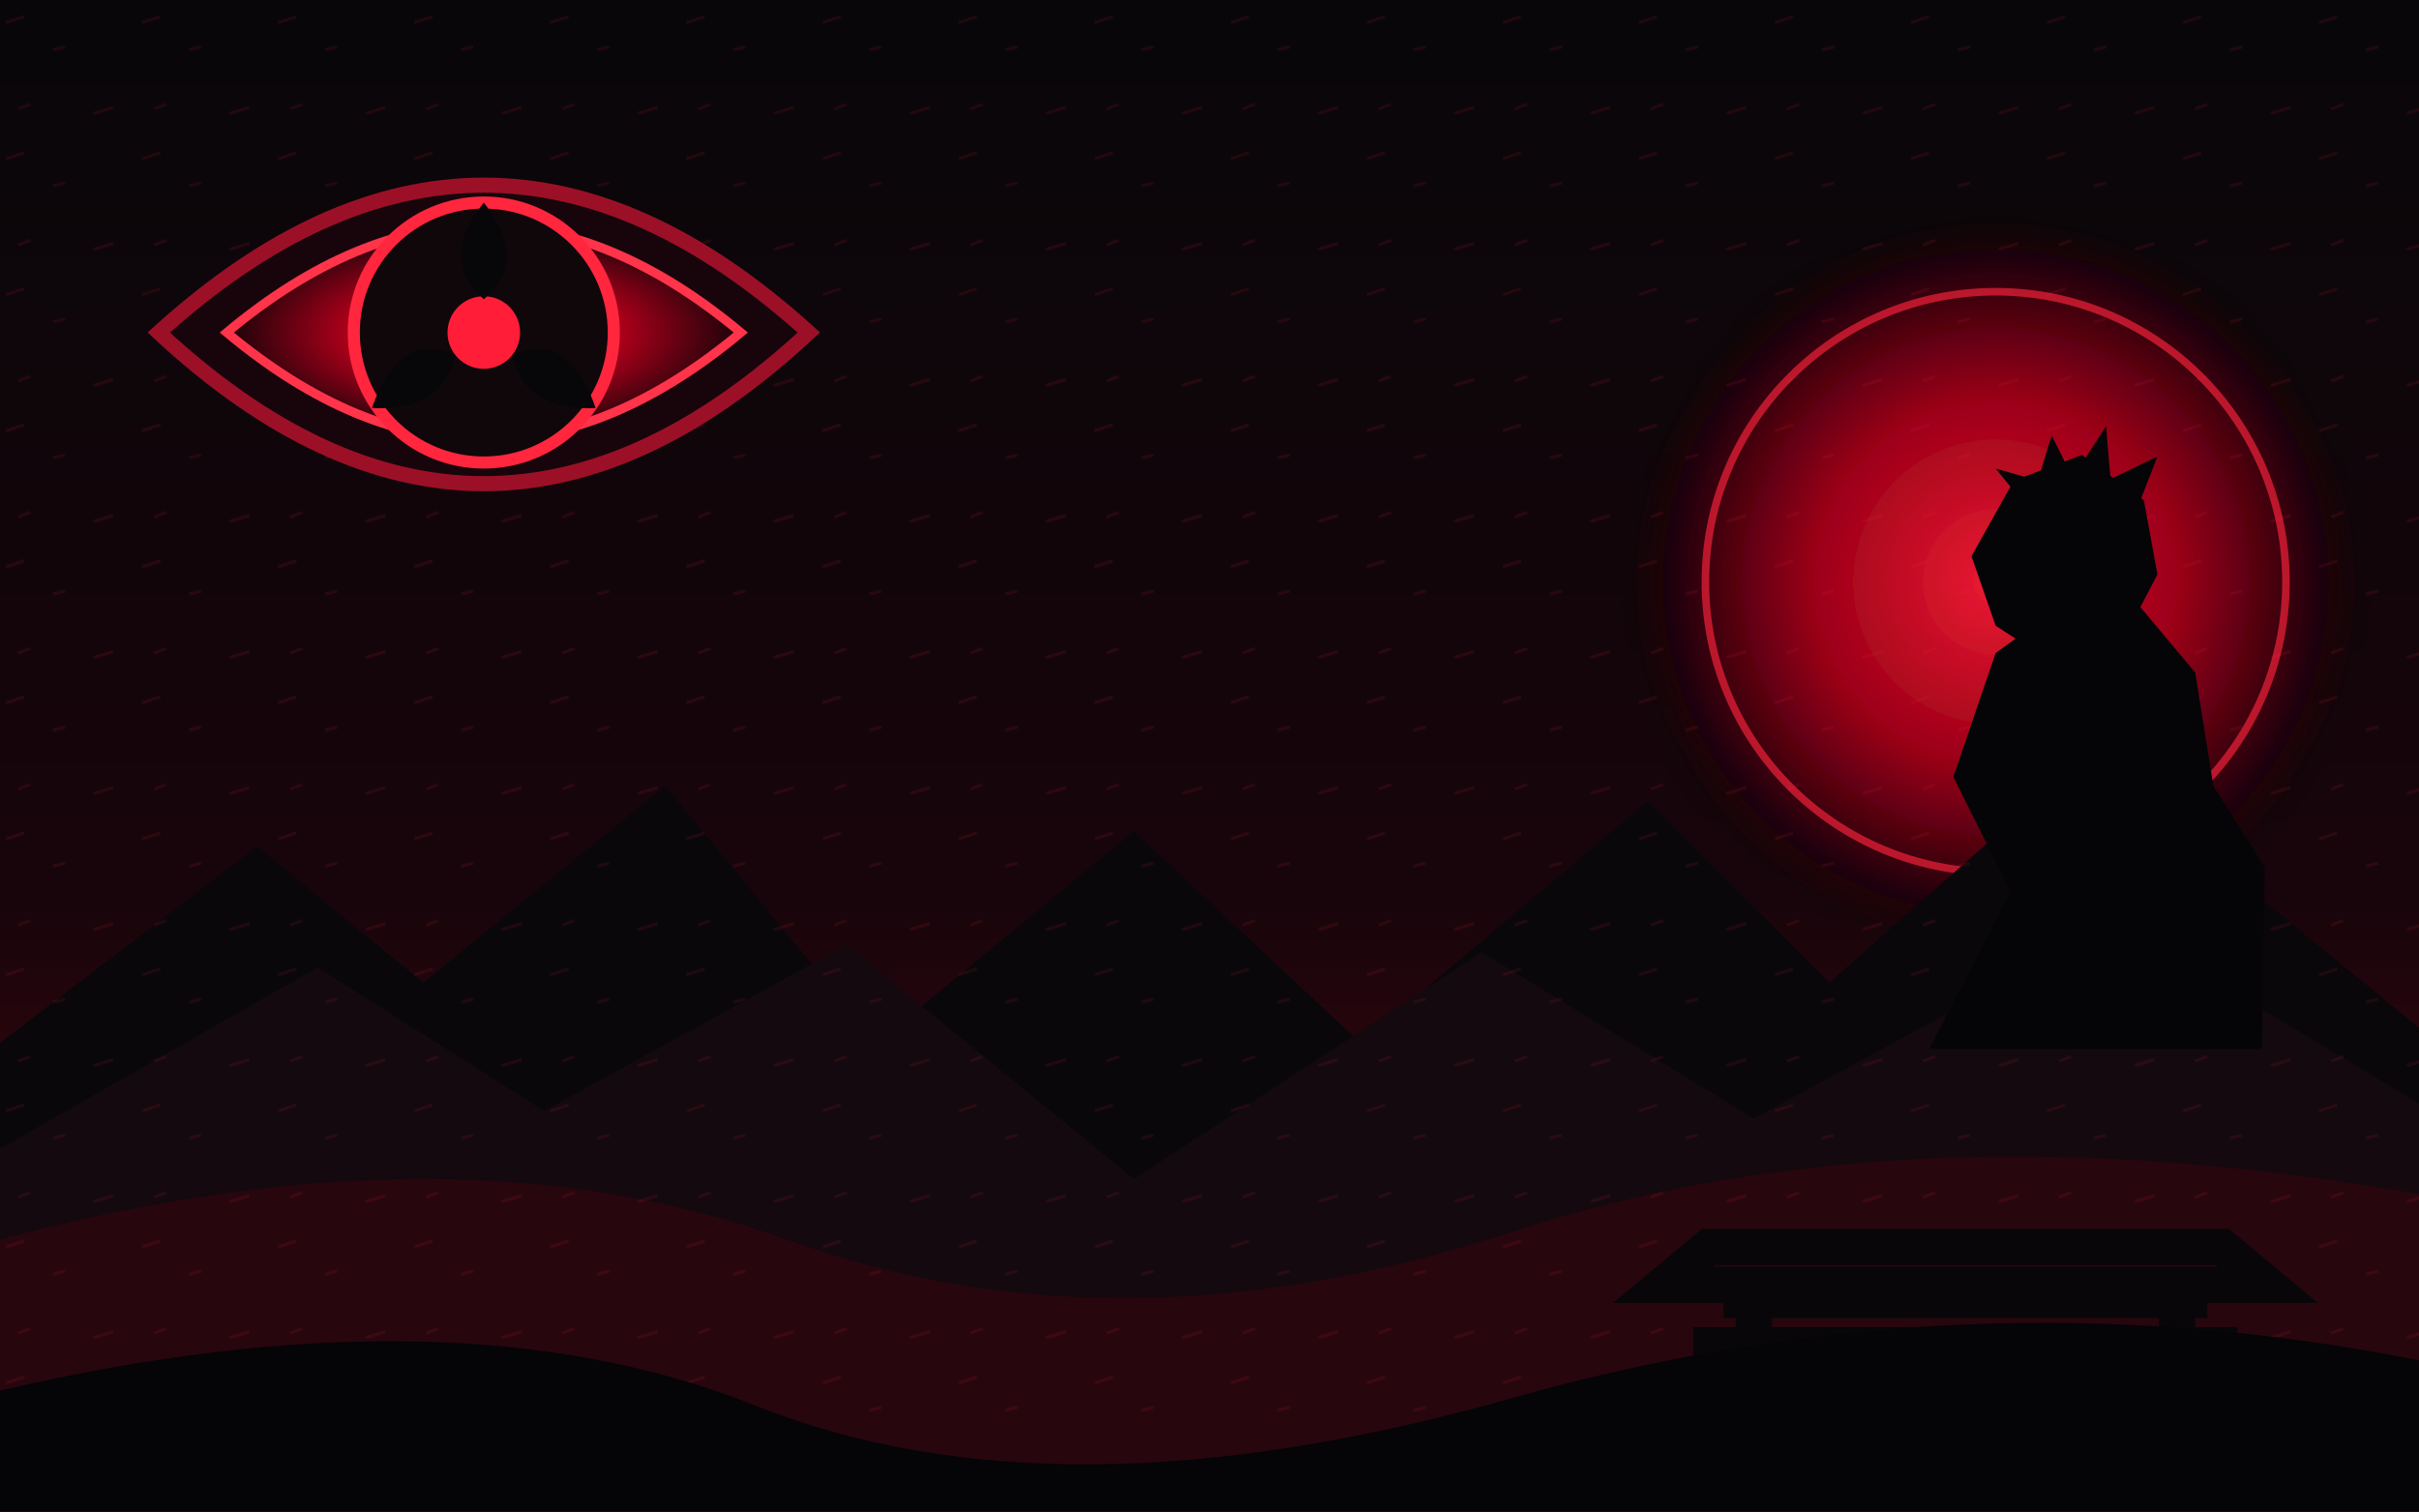
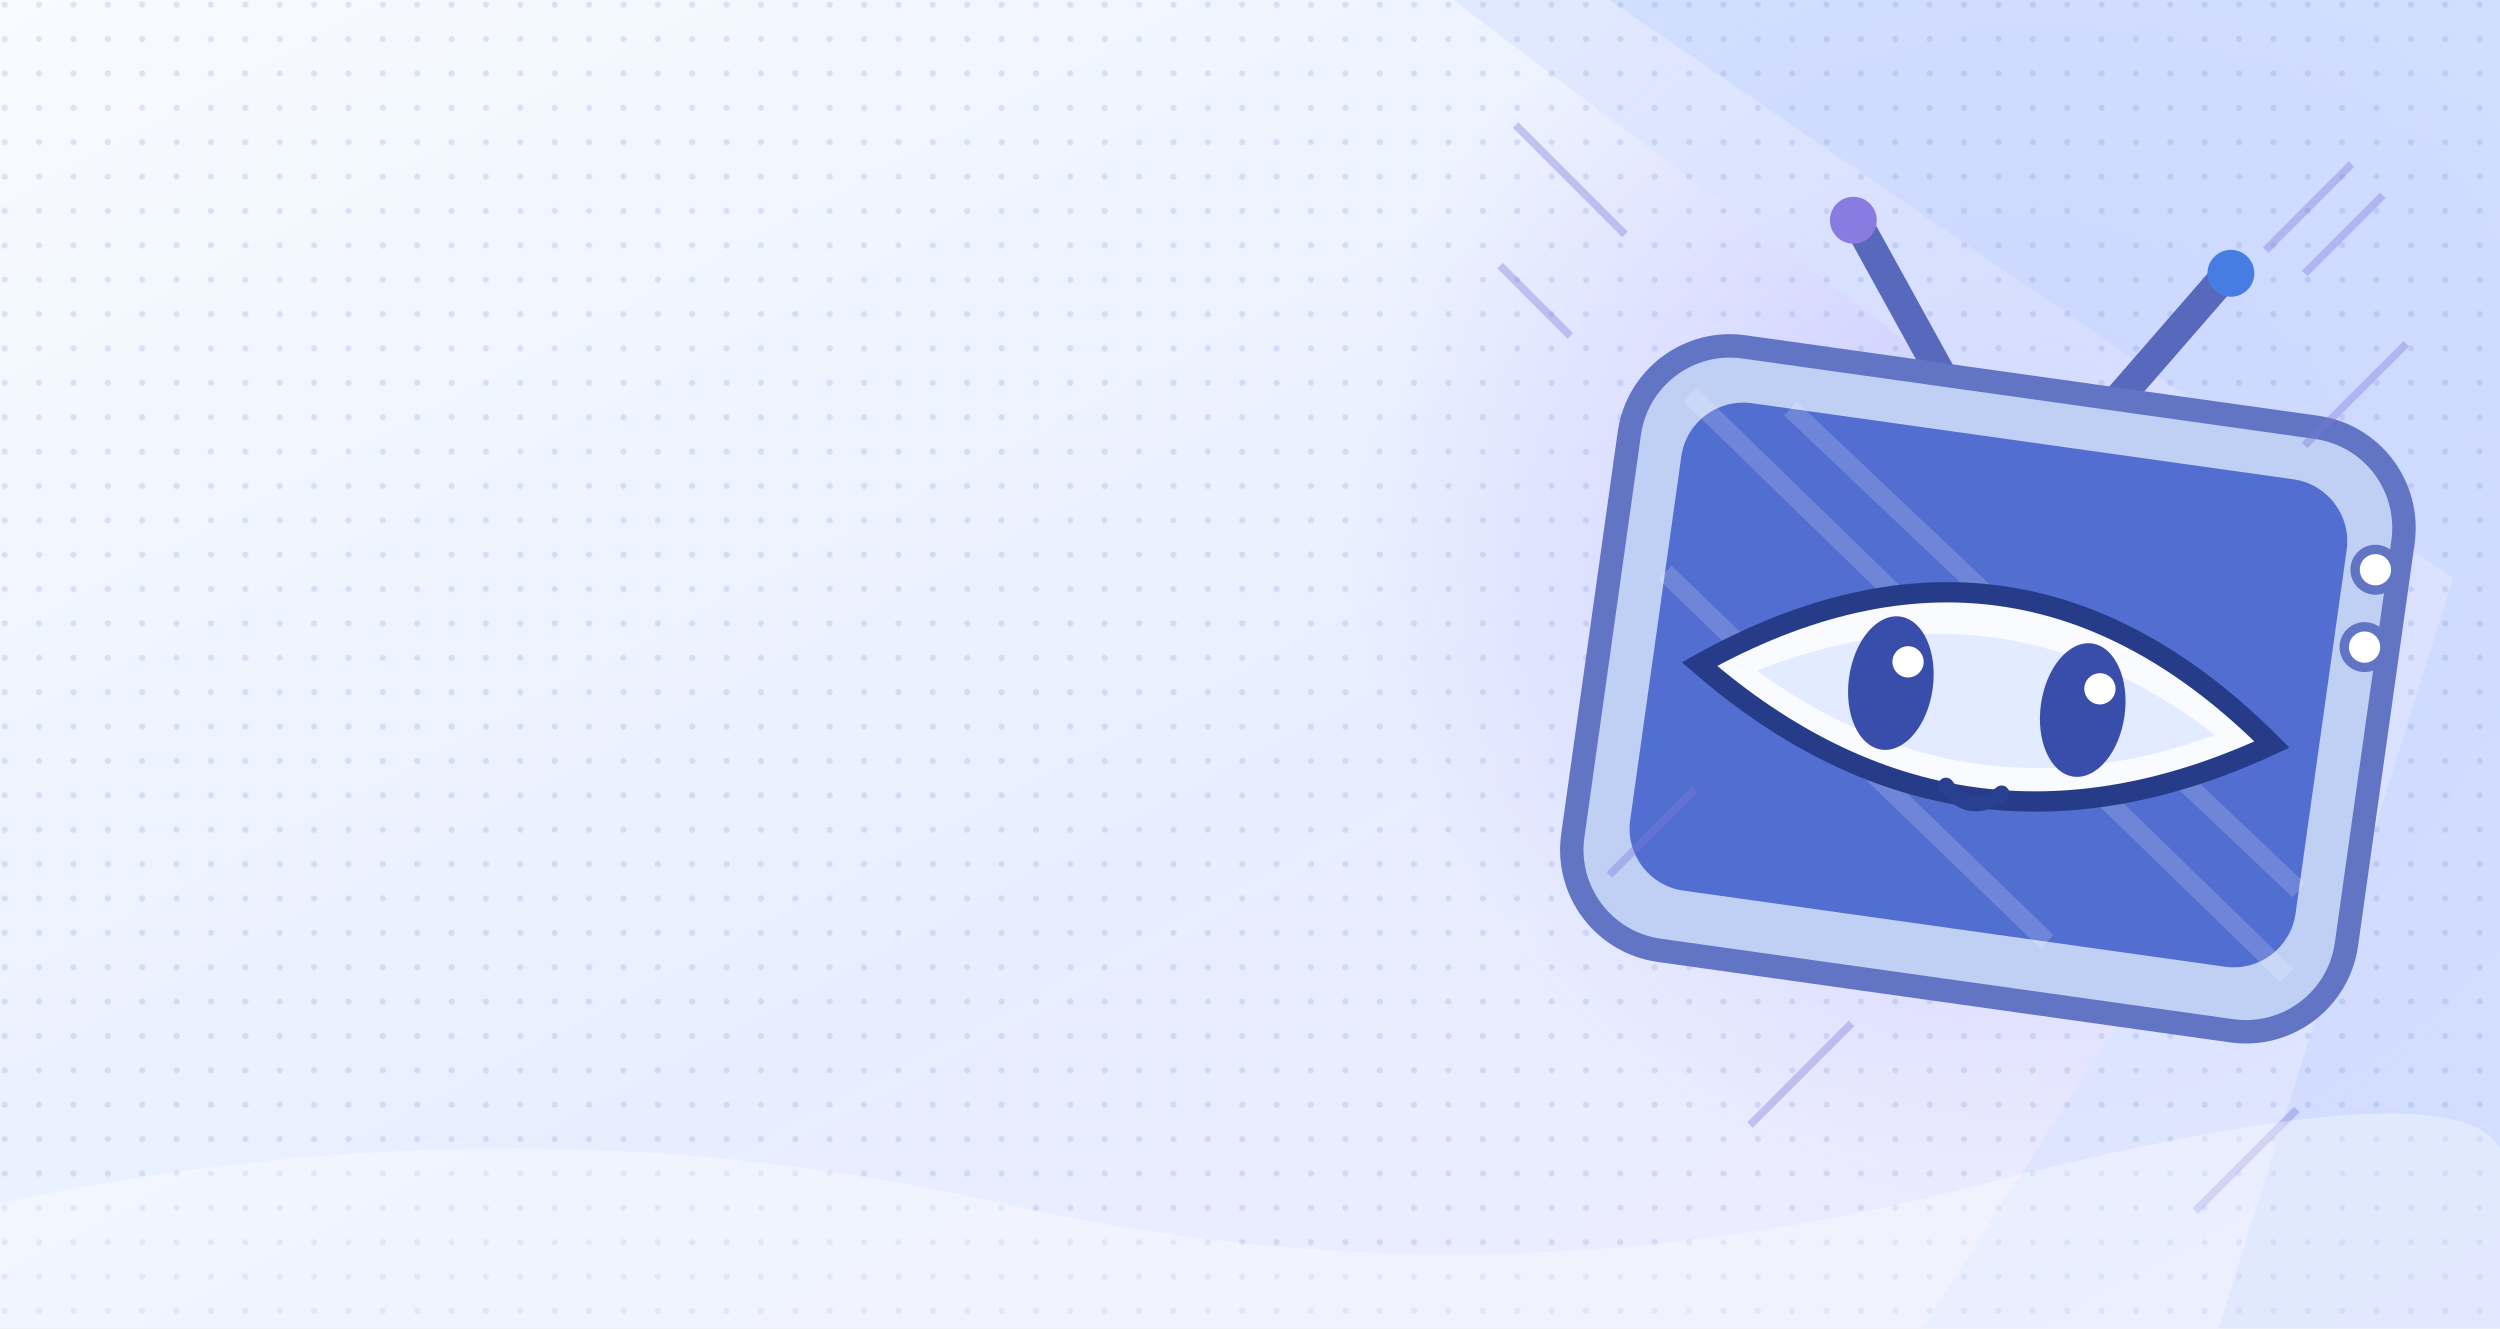
- <svg xmlns="http://www.w3.org/2000/svg" viewBox="0 0 1600 1000">
+ <svg xmlns="http://www.w3.org/2000/svg" viewBox="0 0 1600 850">
  <defs>
-     <radialGradient id="red">
-       <stop stop-color="#ff1d35" />
-       <stop offset=".55" stop-color="#a60019" />
-       <stop offset="1" stop-color="#180309" />
+     <linearGradient id="bg" x2="1" y2="1">
+       <stop stop-color="#f8fbff" />
+       <stop offset=".55" stop-color="#e7efff" />
+       <stop offset="1" stop-color="#eee9ff" />
+     </linearGradient>
+     <radialGradient id="orb">
+       <stop stop-color="#c5c2ff" stop-opacity=".85" />
+       <stop offset="1" stop-color="#c5c2ff" stop-opacity="0" />
    </radialGradient>
-     <linearGradient id="sky" x2="0" y2="1">
-       <stop stop-color="#080609" />
-       <stop offset=".6" stop-color="#18050b" />
-       <stop offset="1" stop-color="#590712" />
-     </linearGradient>
-     <linearGradient id="type">
-       <stop stop-color="#fff" />
-       <stop offset=".5" stop-color="#fff" />
-       <stop offset=".51" stop-color="#ff1835" />
-       <stop offset="1" stop-color="#a50020" />
-     </linearGradient>
-     <filter id="glow">
-       <feGaussianBlur stdDeviation="16" result="b" />
-       <feMerge>
-         <feMergeNode in="b" />
-         <feMergeNode in="SourceGraphic" />
-       </feMerge>
-     </filter>
-     <pattern id="grain" width="90" height="90" patternUnits="userSpaceOnUse">
-       <path d="M4 15l12-4m19 22l8-2m19 44l13-4M12 72l8-3" stroke="#ff283d" opacity=".18" stroke-width="2" />
+     <pattern id="dots" width="22" height="22" patternUnits="userSpaceOnUse">
+       <circle cx="3" cy="3" r="2" fill="#6c79c8" opacity=".18" />
    </pattern>
  </defs>
-   <rect width="1600" height="1000" fill="url(#sky)" />
-   <circle cx="1320" cy="385" r="220" fill="url(#red)" opacity=".92" filter="url(#glow)" />
-   <circle cx="1320" cy="385" r="192" fill="none" stroke="#ff243c" stroke-width="5" opacity=".65" />
-   <path d="M0 690L170 560 280 650 440 520 580 690 750 550 900 690 1090 530 1210 650 1380 500 1600 680V1000H0Z" fill="#09070a" />
-   <path d="M0 760L210 640 360 735 560 625 750 780 980 630 1160 740 1400 610 1600 730V1000H0Z" fill="#13090e" />
-   <path d="M0 820Q300 740 520 820T1000 815T1600 790V1000H0Z" fill="#28060e" />
-   <path d="M0 0H1600V1000H0Z" fill="url(#grain)" opacity=".55" />
-   <path d="M105 220Q320 25 535 220Q320 420 105 220Z" fill="#18050b" stroke="#9c1027" stroke-width="10" />
-   <path d="M150 220Q320 78 490 220Q320 362 150 220Z" fill="url(#red)" stroke="#ff344a" stroke-width="6" />
-   <circle cx="320" cy="220" r="86" fill="#10070a" stroke="#ff263e" stroke-width="8" />
-   <circle cx="320" cy="220" r="24" fill="#ff1d38" />
-   <g fill="#070609">
-     <path d="M320 134q-30 38 0 64 30-26 0-64Z" />
-     <path d="M246 270q47 2 55-35-37-17-55 35Z" />
-     <path d="M394 270q-47 2-55-35 37-17 55 35Z" />
+   <rect width="1600" height="850" fill="url(#bg)" />
+   <circle cx="1290" cy="340" r="430" fill="url(#orb)" />
+   <path d="M930 0L1600 0 1600 850 1230 850 1500 430Z" fill="#d8e4ff" opacity=".65" />
+   <path d="M1030 0L1600 0 1600 850 1420 850 1570 370Z" fill="#bfcfff" opacity=".4" />
+   <rect width="1600" height="850" fill="url(#dots)" />
+   <g transform="translate(1030 155) rotate(8 240 230)">
+     <path d="M125 0L200 100M365 0L300 100" stroke="#5868bd" stroke-width="19" stroke-linecap="round" />
+     <circle cx="123" cy="0" r="15" fill="#8a7be1" />
+     <circle cx="367" cy="0" r="15" fill="#477de2" />
+     <rect x="0" y="90" width="500" height="390" rx="65" fill="#c0cff4" stroke="#6274c4" stroke-width="15" />
+     <rect x="35" y="125" width="430" height="315" rx="40" fill="#526ed0" />
+     <path d="M35 125L465 440M100 125L465 385M35 240L310 440" stroke="#fff" stroke-width="12" opacity=".17" />
+     <path d="M65 295Q250 155 435 295Q250 415 65 295Z" fill="#f9fbff" stroke="#263c88" stroke-width="13" />
+     <path d="M102 294Q250 210 398 294Q250 373 102 294Z" fill="#e2ebff" />
+     <ellipse cx="188" cy="290" rx="27" ry="43" fill="#384eaa" />
+     <ellipse cx="312" cy="290" rx="27" ry="43" fill="#384eaa" />
+     <circle cx="197" cy="275" r="10" fill="#fff" />
+     <circle cx="321" cy="275" r="10" fill="#fff" />
+     <path d="M232 350q18 18 36 0" fill="none" stroke="#293f90" stroke-width="10" stroke-linecap="round" />
+     <circle cx="485" cy="175" r="13" fill="#fff" stroke="#6274c4" stroke-width="6" />
+     <circle cx="485" cy="225" r="13" fill="#fff" stroke="#6274c4" stroke-width="6" />
  </g>
-   <path d="M1330 590l-38-76 28-82 53-38 43 8 36 43 12 75 34 54-2 120h-220Z" fill="#050407" />
-   <path d="M1320 414l-16-46 28-50 45-17 41 30 9 49-24 46-46 12Z" fill="#050407" />
-   <path d="M1351 348l-31-38 28 8 9-30 14 28 22-34 3 35 31-15-14 36Z" fill="#050407" />
-   <path d="M1392 490l88 145-20 14-104-126" fill="#050407" />
-   <path d="M1120 890H1480M1140 860H1460M1160 860V970M1440 860V970M1100 850H1500L1470 825H1130Z" stroke="#080609" stroke-width="24" fill="none" />
-   <path d="M0 920Q300 850 500 930T1000 925T1600 900V1000H0Z" fill="#050407" />
+   <g fill="none" stroke="#7b79d8" stroke-width="5" opacity=".38">
+     <path d="M970 80l70 70m-80 20 45 45m500-110-55 55m90 60-65 65M1120 720l65-65m220 120 65-65" />
+     <path d="M1030 560l55-55m390-330 50-50" />
+   </g>
+   <path d="M0 770Q330 700 640 770T1260 760T1600 735V850H0Z" fill="#fff" opacity=".34" />
</svg>
